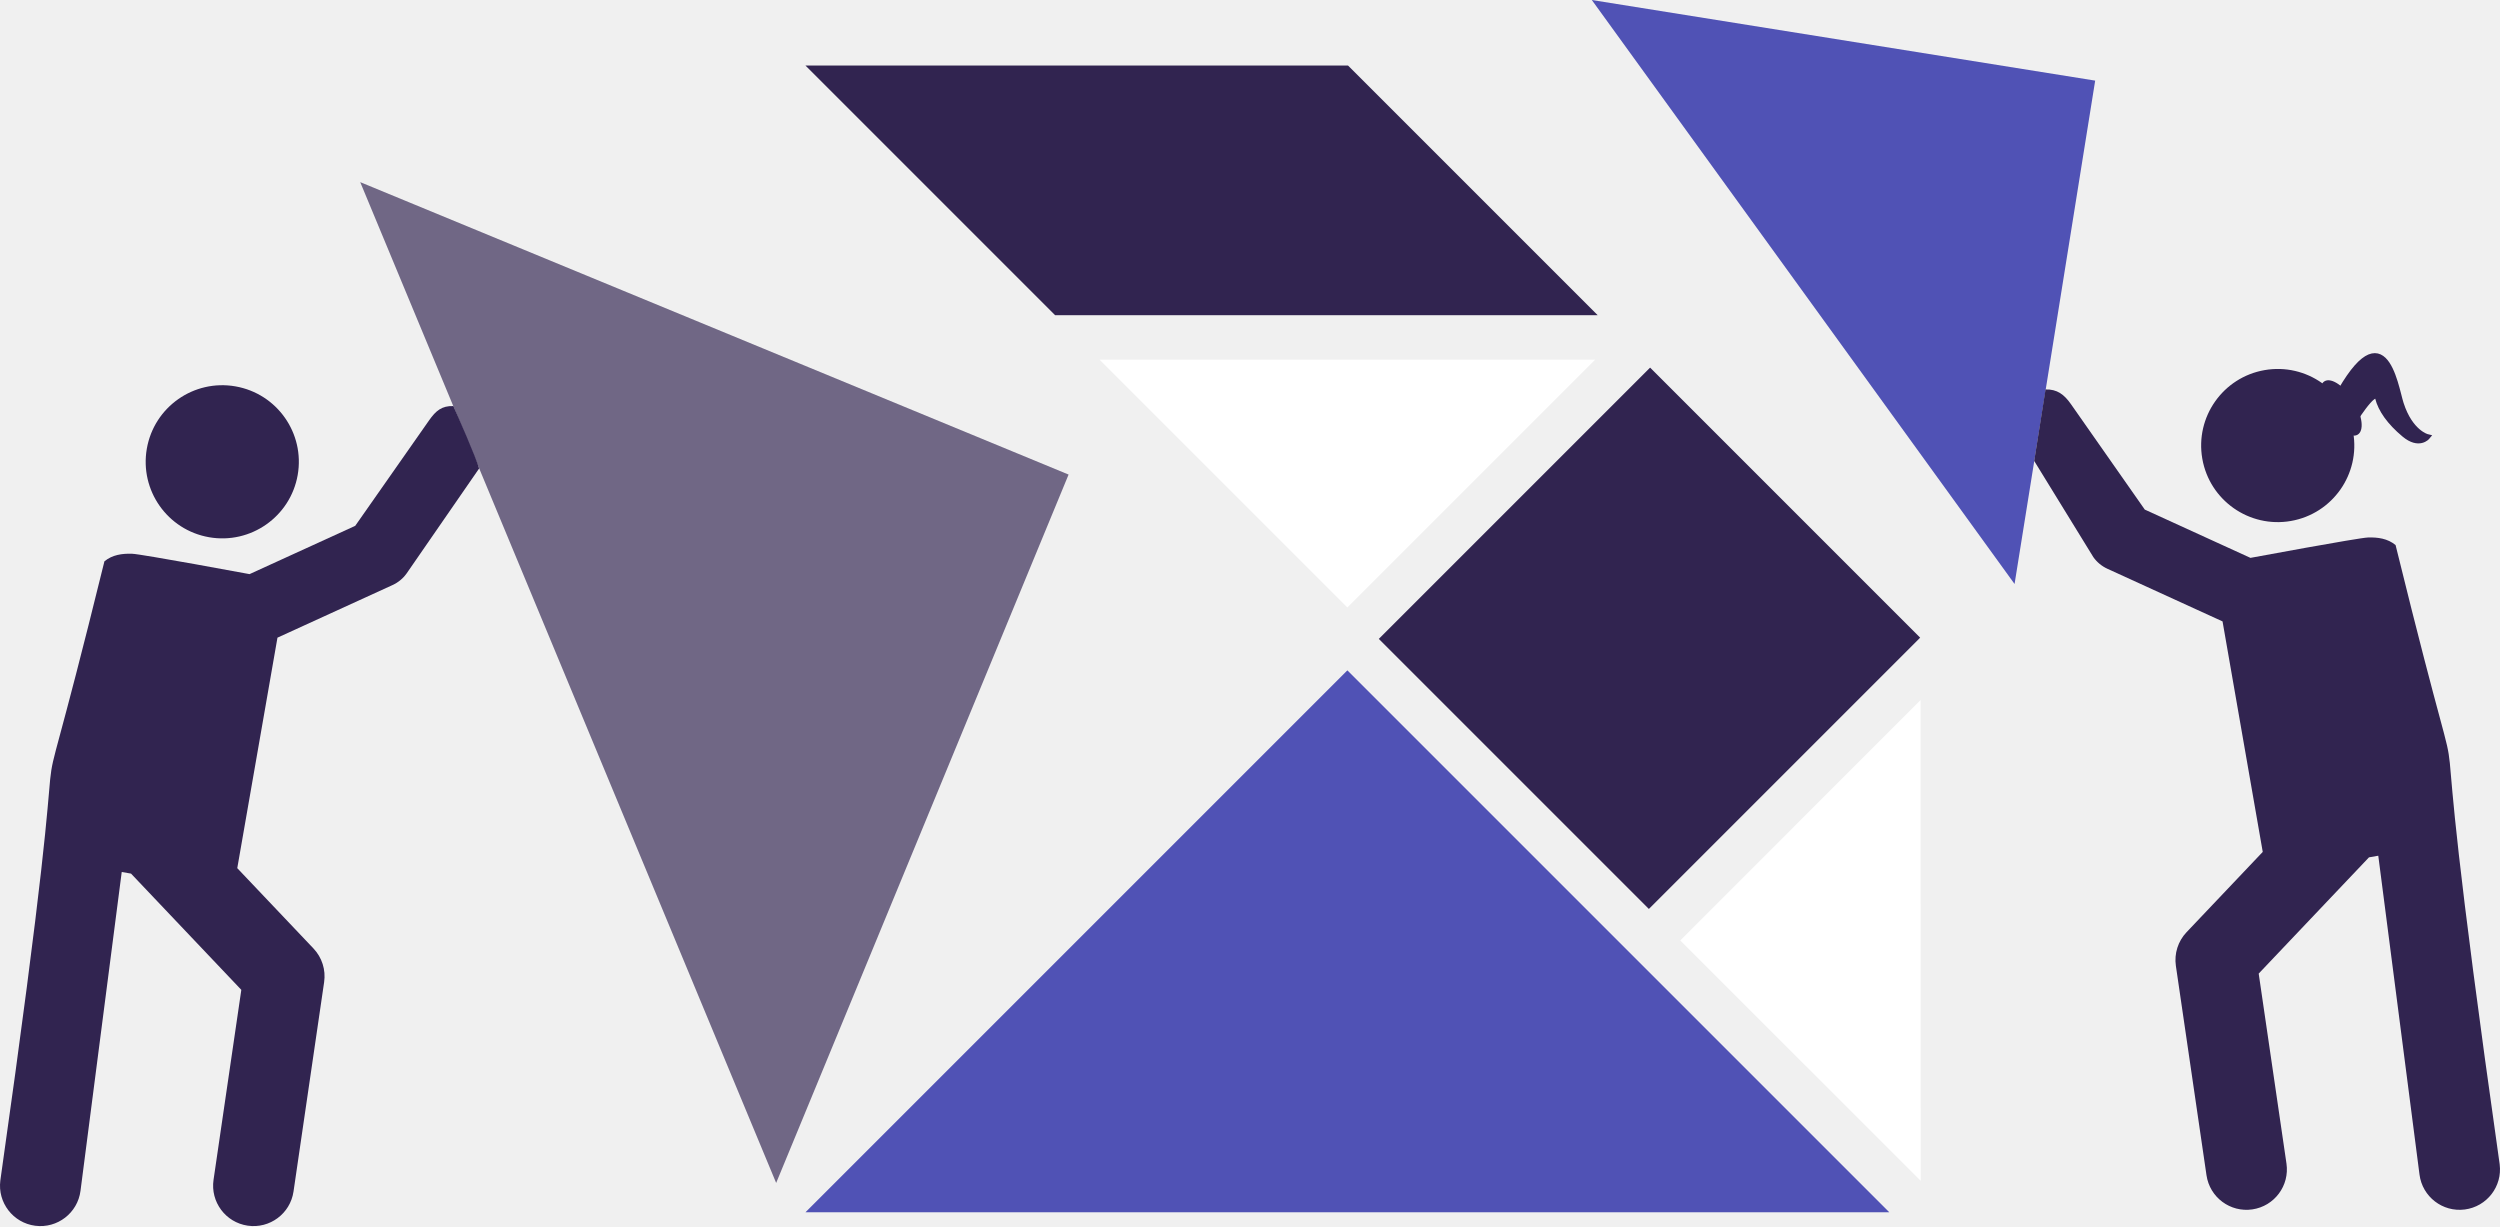
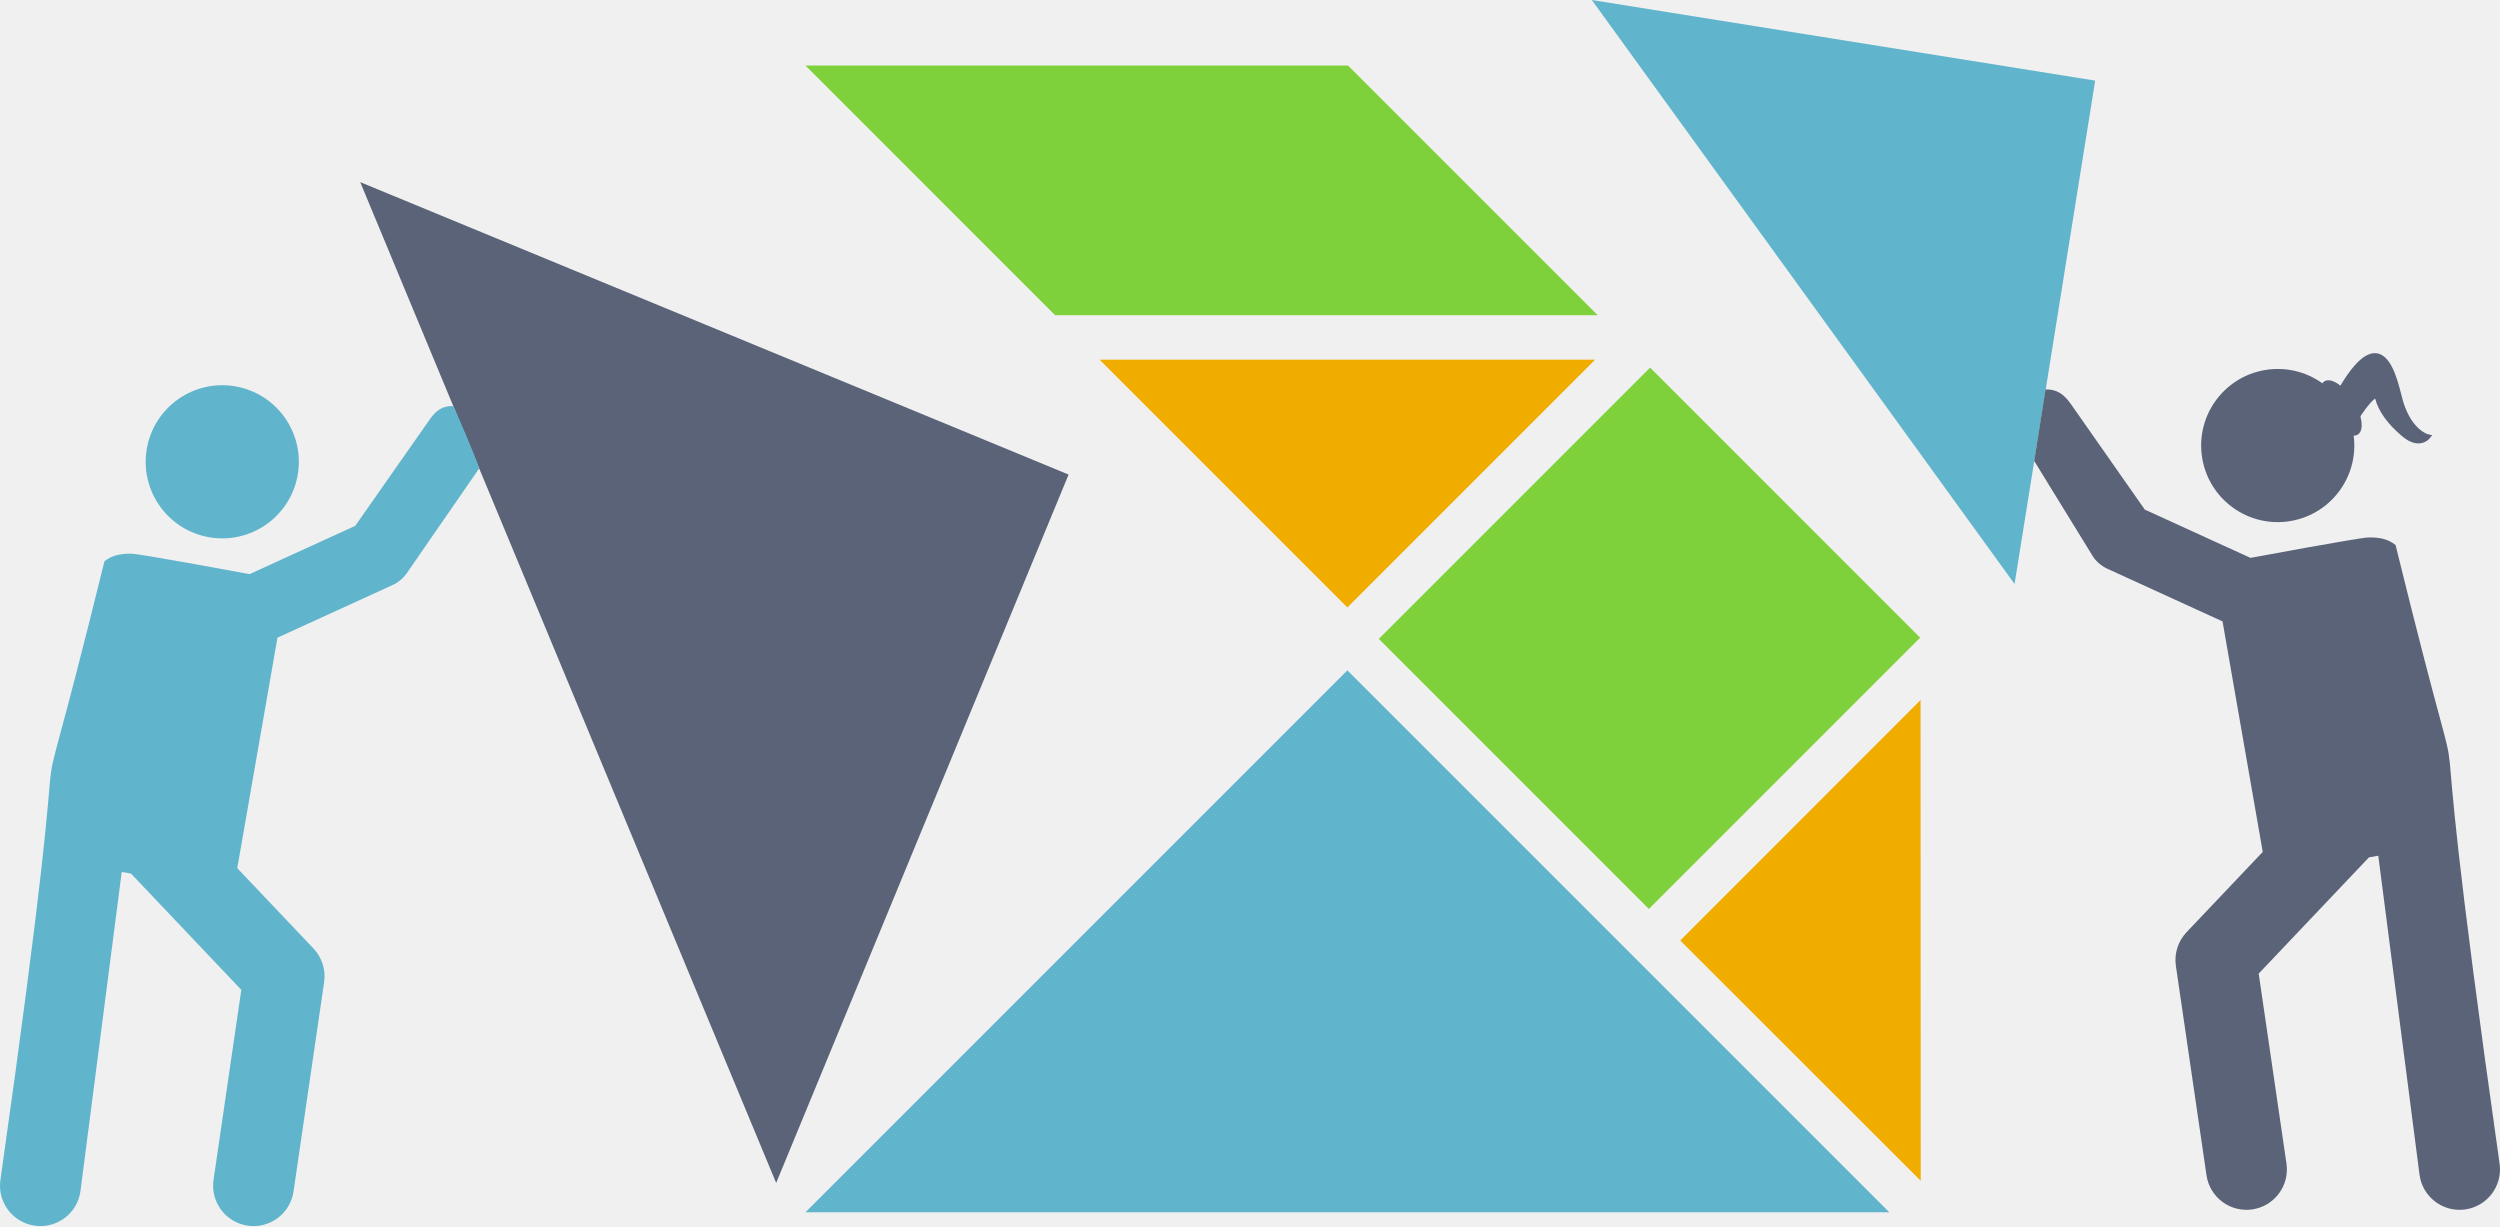
<svg xmlns="http://www.w3.org/2000/svg" version="1.1" id="Layer_1" x="0px" y="0px" viewBox="0 0 449.43 220.416" xml:space="preserve" width="449.43" height="220.416">
  <defs id="defs67" />
  <g id="g34" transform="translate(-852.6358,-406.0894)" />
  <g id="g36" transform="translate(-852.6358,-406.0894)" />
  <g id="g38" transform="translate(-852.6358,-406.0894)" />
  <g id="g40" transform="translate(-852.6358,-406.0894)" />
  <g id="g42" transform="translate(-852.6358,-406.0894)" />
  <g id="g44" transform="translate(-852.6358,-406.0894)" />
  <g id="g46" transform="translate(-852.6358,-406.0894)" />
  <g id="g48" transform="translate(-852.6358,-406.0894)" />
  <g id="g50" transform="translate(-852.6358,-406.0894)" />
  <g id="g52" transform="translate(-852.6358,-406.0894)" />
  <g id="g54" transform="translate(-852.6358,-406.0894)" />
  <g id="g56" transform="translate(-852.6358,-406.0894)" />
  <g id="g58" transform="translate(-852.6358,-406.0894)" />
  <g id="g60" transform="translate(-852.6358,-406.0894)" />
  <g id="g62" transform="translate(-852.6358,-406.0894)" />
-   <polygon style="fill:#ffffff;fill-opacity:1" points="231.514,82.916 91.783,82.916 161.649,152.782 " id="polygon4546" transform="matrix(0.6376329,0,0,0.6376329,139.1467,11.78482)" />
-   <polygon style="fill:#312450;fill-opacity:1" points="232.213,70.375 161.838,0 8.867,0 79.241,70.375 " id="polygon4548" transform="matrix(0.6376329,0,0,0.6376329,139.1467,11.78482)" />
-   <rect style="fill:#312450;stroke-width:0.638;fill-opacity:1" x="256.488" y="-163.027" transform="rotate(45)" width="68.657" height="68.97" id="rect4550" />
-   <polygon style="fill:#5052b5;fill-opacity:1" points="323.298,143.724 323.298,0 179.573,0 " id="polygon4552" transform="matrix(0.6296092,0.1008364,-0.1008364,0.6296092,173.1034,-18.10749)" />
-   <polygon style="fill:#706785;fill-opacity:1" points="152.781,161.649 0,8.868 0,314.432 " id="polygon4554" transform="matrix(0.5888056,-0.2447115,0.2447115,0.5888056,62.58653,27.52108)" />
-   <polygon style="fill:#ffffff;fill-opacity:1;stroke:none;stroke-opacity:1" points="255.522,246.655 323.298,314.432 323.298,178.879 " id="polygon4556" transform="matrix(0.6376329,-2.0511796e-4,2.0511796e-4,0.6376329,139.0829,11.85072)" />
-   <polygon style="fill:#5052b5;fill-opacity:1" points="8.869,323.298 314.43,323.298 161.649,170.517 " id="polygon4558" transform="matrix(0.6376329,0,0,0.6376329,139.1467,11.78482)" />
-   <g id="g4646" transform="translate(-168.7974,-541.8185)" style="fill:#312450;fill-opacity:1">
-     <g id="XMLID_93_" style="fill:#312450;fill-opacity:1">
-       <path d="m 206.39,638.399 c 7.475,1.304 14.619,-3.698 15.926,-11.197 1.306,-7.49 -3.707,-14.62 -11.197,-15.926 -7.49,-1.306 -14.62,3.707 -15.926,11.197 -1.306,7.489 3.707,14.62 11.197,15.926 z" id="XMLID_1074_" style="stroke-width:0.423;fill:#312450;fill-opacity:1" />
-       <path d="m 250.297,614.817 c -2.077,-0.065 -3.152,0.841 -4.366,2.575 l -13.275,18.958 -18.997,8.68 c 0,0 -19.446,-3.613 -21.131,-3.664 -1.731,-0.052 -3.524,0.169 -4.959,1.365 -17.277,70.222 -2.493,-2.839 -18.711,111.306 -0.514,3.979 2.294,7.622 6.273,8.137 3.98,0.514 7.622,-2.295 8.137,-6.273 l 7.413,-57.324 1.672,0.291 19.826,20.898 -4.993,34.152 c -0.581,3.97 2.168,7.659 6.138,8.239 3.962,0.58 7.658,-2.161 8.239,-6.137 l 5.504,-37.643 c 0.323,-2.204 -0.385,-4.435 -1.919,-6.051 l -13.697,-14.437 c 0.842,-4.83 6.489,-37.21 7.226,-41.436 l 20.69,-9.458 c 1.01,-0.462 1.899,-1.189 2.536,-2.098 l 13.026,-18.856 c -0.467,-1.785 -4.03,-9.904 -4.632,-11.222 z" id="XMLID_1107_" style="stroke-width:0.423;fill:#312450;fill-opacity:1" />
+   <polygon style="fill:#f0ad00;fill-opacity:1" points="231.514,82.916 91.783,82.916 161.649,152.782 " id="polygon4546" transform="matrix(0.6376329,0,0,0.6376329,139.1467,11.78482)" />
+   <polygon style="fill:#7fd13b;fill-opacity:1" points="232.213,70.375 161.838,0 8.867,0 79.241,70.375 " id="polygon4548" transform="matrix(0.6376329,0,0,0.6376329,139.1467,11.78482)" />
+   <rect style="fill:#7fd13b;stroke-width:0.638;fill-opacity:1" x="256.488" y="-163.027" transform="rotate(45)" width="68.657" height="68.97" id="rect4550" />
+   <polygon style="fill:#60b5cc;fill-opacity:1" points="323.298,143.724 323.298,0 179.573,0 " id="polygon4552" transform="matrix(0.6296092,0.1008364,-0.1008364,0.6296092,173.1034,-18.10749)" />
+   <polygon style="fill:#5a6378;fill-opacity:1" points="152.781,161.649 0,8.868 0,314.432 " id="polygon4554" transform="matrix(0.5888056,-0.2447115,0.2447115,0.5888056,62.58653,27.52108)" />
+   <polygon style="fill:#f0ad00;fill-opacity:1;stroke:none;stroke-opacity:1" points="255.522,246.655 323.298,314.432 323.298,178.879 " id="polygon4556" transform="matrix(0.6376329,-2.0511796e-4,2.0511796e-4,0.6376329,139.0829,11.85072)" />
+   <polygon style="fill:#60b5cc;fill-opacity:1" points="8.869,323.298 314.43,323.298 161.649,170.517 " id="polygon4558" transform="matrix(0.6376329,0,0,0.6376329,139.1467,11.78482)" />
+   <g id="g4646" transform="translate(-168.7974,-541.8185)" style="fill:#60b5cc;fill-opacity:1">
+     <g id="XMLID_93_" style="fill:#60b5cc;fill-opacity:1">
+       <path d="m 206.39,638.399 c 7.475,1.304 14.619,-3.698 15.926,-11.197 1.306,-7.49 -3.707,-14.62 -11.197,-15.926 -7.49,-1.306 -14.62,3.707 -15.926,11.197 -1.306,7.489 3.707,14.62 11.197,15.926 z" id="XMLID_1074_" style="stroke-width:0.423;fill:#60b5cc;fill-opacity:1" />
+       <path d="m 250.297,614.817 c -2.077,-0.065 -3.152,0.841 -4.366,2.575 l -13.275,18.958 -18.997,8.68 c 0,0 -19.446,-3.613 -21.131,-3.664 -1.731,-0.052 -3.524,0.169 -4.959,1.365 -17.277,70.222 -2.493,-2.839 -18.711,111.306 -0.514,3.979 2.294,7.622 6.273,8.137 3.98,0.514 7.622,-2.295 8.137,-6.273 l 7.413,-57.324 1.672,0.291 19.826,20.898 -4.993,34.152 c -0.581,3.97 2.168,7.659 6.138,8.239 3.962,0.58 7.658,-2.161 8.239,-6.137 l 5.504,-37.643 c 0.323,-2.204 -0.385,-4.435 -1.919,-6.051 l -13.697,-14.437 c 0.842,-4.83 6.489,-37.21 7.226,-41.436 l 20.69,-9.458 c 1.01,-0.462 1.899,-1.189 2.536,-2.098 l 13.026,-18.856 c -0.467,-1.785 -4.03,-9.904 -4.632,-11.222 z" id="XMLID_1107_" style="stroke-width:0.423;fill:#60b5cc;fill-opacity:1" />
    </g>
-     <g id="g4589" style="fill:#312450;fill-opacity:1" />
-     <g id="g4591" style="fill:#312450;fill-opacity:1" />
-     <g id="g4593" style="fill:#312450;fill-opacity:1" />
-     <g id="g4595" style="fill:#312450;fill-opacity:1" />
-     <g id="g4597" style="fill:#312450;fill-opacity:1" />
-     <g id="g4599" style="fill:#312450;fill-opacity:1" />
-     <g id="g4601" style="fill:#312450;fill-opacity:1" />
-     <g id="g4603" style="fill:#312450;fill-opacity:1" />
-     <g id="g4605" style="fill:#312450;fill-opacity:1" />
-     <g id="g4607" style="fill:#312450;fill-opacity:1" />
-     <g id="g4609" style="fill:#312450;fill-opacity:1" />
-     <g id="g4611" style="fill:#312450;fill-opacity:1" />
-     <g id="g4613" style="fill:#312450;fill-opacity:1" />
-     <g id="g4615" style="fill:#312450;fill-opacity:1" />
-     <g id="g4617" style="fill:#312450;fill-opacity:1" />
+     <g id="g4589" style="fill:#60b5cc;fill-opacity:1" />
+     <g id="g4591" style="fill:#60b5cc;fill-opacity:1" />
+     <g id="g4593" style="fill:#60b5cc;fill-opacity:1" />
+     <g id="g4595" style="fill:#60b5cc;fill-opacity:1" />
+     <g id="g4597" style="fill:#60b5cc;fill-opacity:1" />
+     <g id="g4599" style="fill:#60b5cc;fill-opacity:1" />
+     <g id="g4601" style="fill:#60b5cc;fill-opacity:1" />
+     <g id="g4603" style="fill:#60b5cc;fill-opacity:1" />
+     <g id="g4605" style="fill:#60b5cc;fill-opacity:1" />
+     <g id="g4607" style="fill:#60b5cc;fill-opacity:1" />
+     <g id="g4609" style="fill:#60b5cc;fill-opacity:1" />
+     <g id="g4611" style="fill:#60b5cc;fill-opacity:1" />
+     <g id="g4613" style="fill:#60b5cc;fill-opacity:1" />
+     <g id="g4615" style="fill:#60b5cc;fill-opacity:1" />
+     <g id="g4617" style="fill:#60b5cc;fill-opacity:1" />
  </g>
-   <path d="m 411.837,93.658 c -7.476,1.304 -14.619,-3.698 -15.926,-11.197 -1.306,-7.49 3.707,-14.62 11.197,-15.926 7.49,-1.306 14.62,3.707 15.926,11.197 1.306,7.489 -3.707,14.62 -11.197,15.926 z" id="XMLID_1074_-6" style="stroke-width:0.423;fill:#312450;fill-opacity:1" />
-   <path d="m 367.727,70.013 c 2.077,-0.065 3.355,0.903 4.569,2.638 l 13.275,18.958 18.997,8.68 c 0,0 19.446,-3.613 21.131,-3.664 1.731,-0.052 3.524,0.169 4.959,1.365 17.277,70.222 2.494,-2.839 18.711,111.306 0.514,3.979 -2.294,7.622 -6.273,8.137 -3.98,0.514 -7.622,-2.295 -8.136,-6.273 l -7.412,-57.324 -1.672,0.291 -19.826,20.898 4.993,34.152 c 0.581,3.97 -2.168,7.659 -6.138,8.239 -3.962,0.58 -7.658,-2.161 -8.239,-6.137 l -5.504,-37.643 c -0.323,-2.204 0.385,-4.435 1.919,-6.051 l 13.697,-14.437 c -0.842,-4.83 -6.489,-37.21 -7.226,-41.436 l -20.69,-9.458 c -1.01,-0.462 -1.899,-1.189 -2.536,-2.098 l -10.635,-17.294 c 0.326,-1.941 1.796,-11.388 2.038,-12.847 z" id="XMLID_1107_-7" style="stroke-width:0.423;fill:#312450;fill-opacity:1" />
-   <ellipse style="opacity:1;fill:#312450;fill-opacity:1;fill-rule:nonzero;stroke:none;stroke-width:20.595;stroke-linejoin:round;stroke-miterlimit:4;stroke-dasharray:none;stroke-dashoffset:0;stroke-opacity:1" id="path4703" ry="5.649" rx="2.568" cy="268.962" cx="321.031" transform="matrix(0.8738123,-0.4862633,0.5217776,0.8530815,0,0)" />
-   <path style="fill:#312450;fill-opacity:1;stroke:#312450;stroke-width:1px;stroke-linecap:butt;stroke-linejoin:miter;stroke-opacity:1" d="m 419.098,73.373 c 9.458,-18.827 11.458,-4.066 12.519,-0.795 1.679,5.215 4.729,5.966 4.729,5.966 0,0 -1.458,1.768 -4.11,-0.442 -2.652,-2.21 -4.23,-4.457 -4.761,-6.578 -0.53,-2.121 -4.758,4.889 -4.758,4.889 z" id="path4705" />
+   <path d="m 411.837,93.658 c -7.476,1.304 -14.619,-3.698 -15.926,-11.197 -1.306,-7.49 3.707,-14.62 11.197,-15.926 7.49,-1.306 14.62,3.707 15.926,11.197 1.306,7.489 -3.707,14.62 -11.197,15.926 z" id="XMLID_1074_-6" style="stroke-width:0.423;fill:#5a6378;fill-opacity:1" />
+   <path d="m 367.727,70.013 c 2.077,-0.065 3.355,0.903 4.569,2.638 l 13.275,18.958 18.997,8.68 c 0,0 19.446,-3.613 21.131,-3.664 1.731,-0.052 3.524,0.169 4.959,1.365 17.277,70.222 2.494,-2.839 18.711,111.306 0.514,3.979 -2.294,7.622 -6.273,8.137 -3.98,0.514 -7.622,-2.295 -8.136,-6.273 l -7.412,-57.324 -1.672,0.291 -19.826,20.898 4.993,34.152 c 0.581,3.97 -2.168,7.659 -6.138,8.239 -3.962,0.58 -7.658,-2.161 -8.239,-6.137 l -5.504,-37.643 c -0.323,-2.204 0.385,-4.435 1.919,-6.051 l 13.697,-14.437 c -0.842,-4.83 -6.489,-37.21 -7.226,-41.436 l -20.69,-9.458 c -1.01,-0.462 -1.899,-1.189 -2.536,-2.098 l -10.635,-17.294 c 0.326,-1.941 1.796,-11.388 2.038,-12.847 z" id="XMLID_1107_-7" style="stroke-width:0.423;fill:#5a6378;fill-opacity:1" />
+   <ellipse style="opacity:1;fill:#5a6378;fill-opacity:1;fill-rule:nonzero;stroke:none;stroke-width:20.595;stroke-linejoin:round;stroke-miterlimit:4;stroke-dasharray:none;stroke-dashoffset:0;stroke-opacity:1" id="path4703" ry="5.649" rx="2.568" cy="268.962" cx="321.031" transform="matrix(0.8738123,-0.4862633,0.5217776,0.8530815,0,0)" />
+   <path style="fill:#5a6378;fill-opacity:1;stroke:#5a6378;stroke-width:1px;stroke-linecap:butt;stroke-linejoin:miter;stroke-opacity:1" d="m 419.098,73.373 c 9.458,-18.827 11.458,-4.066 12.519,-0.795 1.679,5.215 4.729,5.966 4.729,5.966 0,0 -1.458,1.768 -4.11,-0.442 -2.652,-2.21 -4.23,-4.457 -4.761,-6.578 -0.53,-2.121 -4.758,4.889 -4.758,4.889 z" id="path4705" />
</svg>
